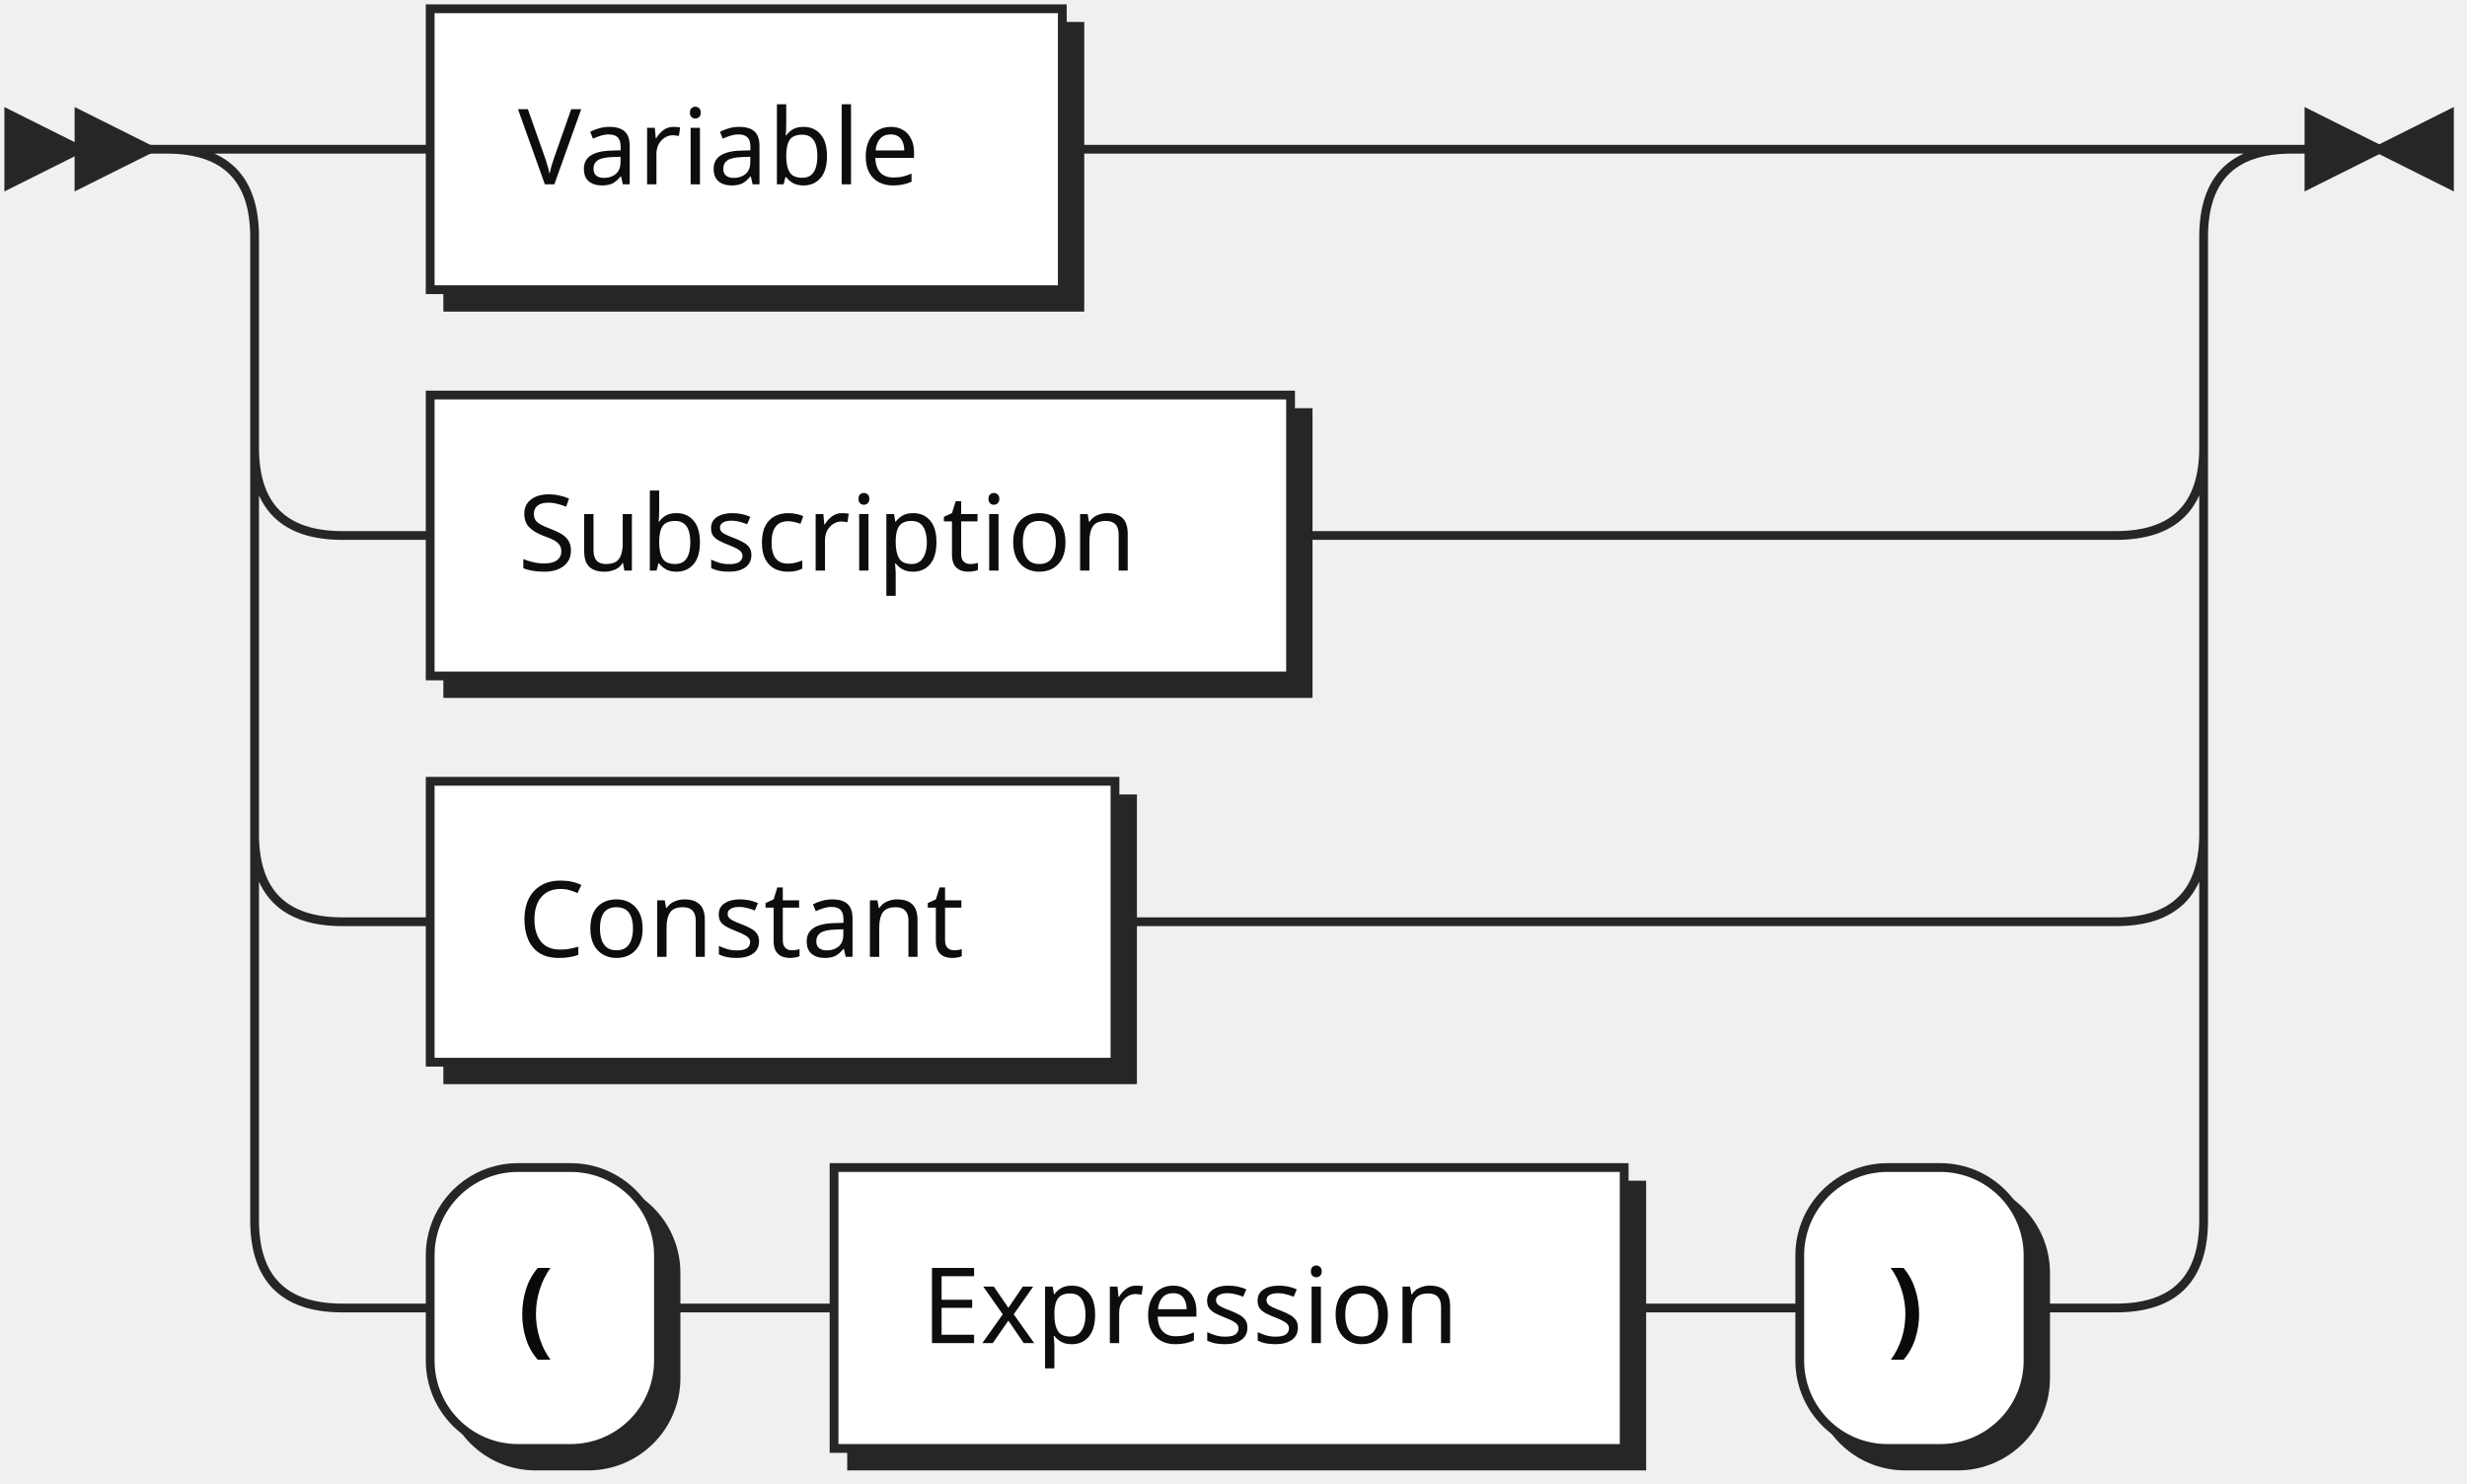
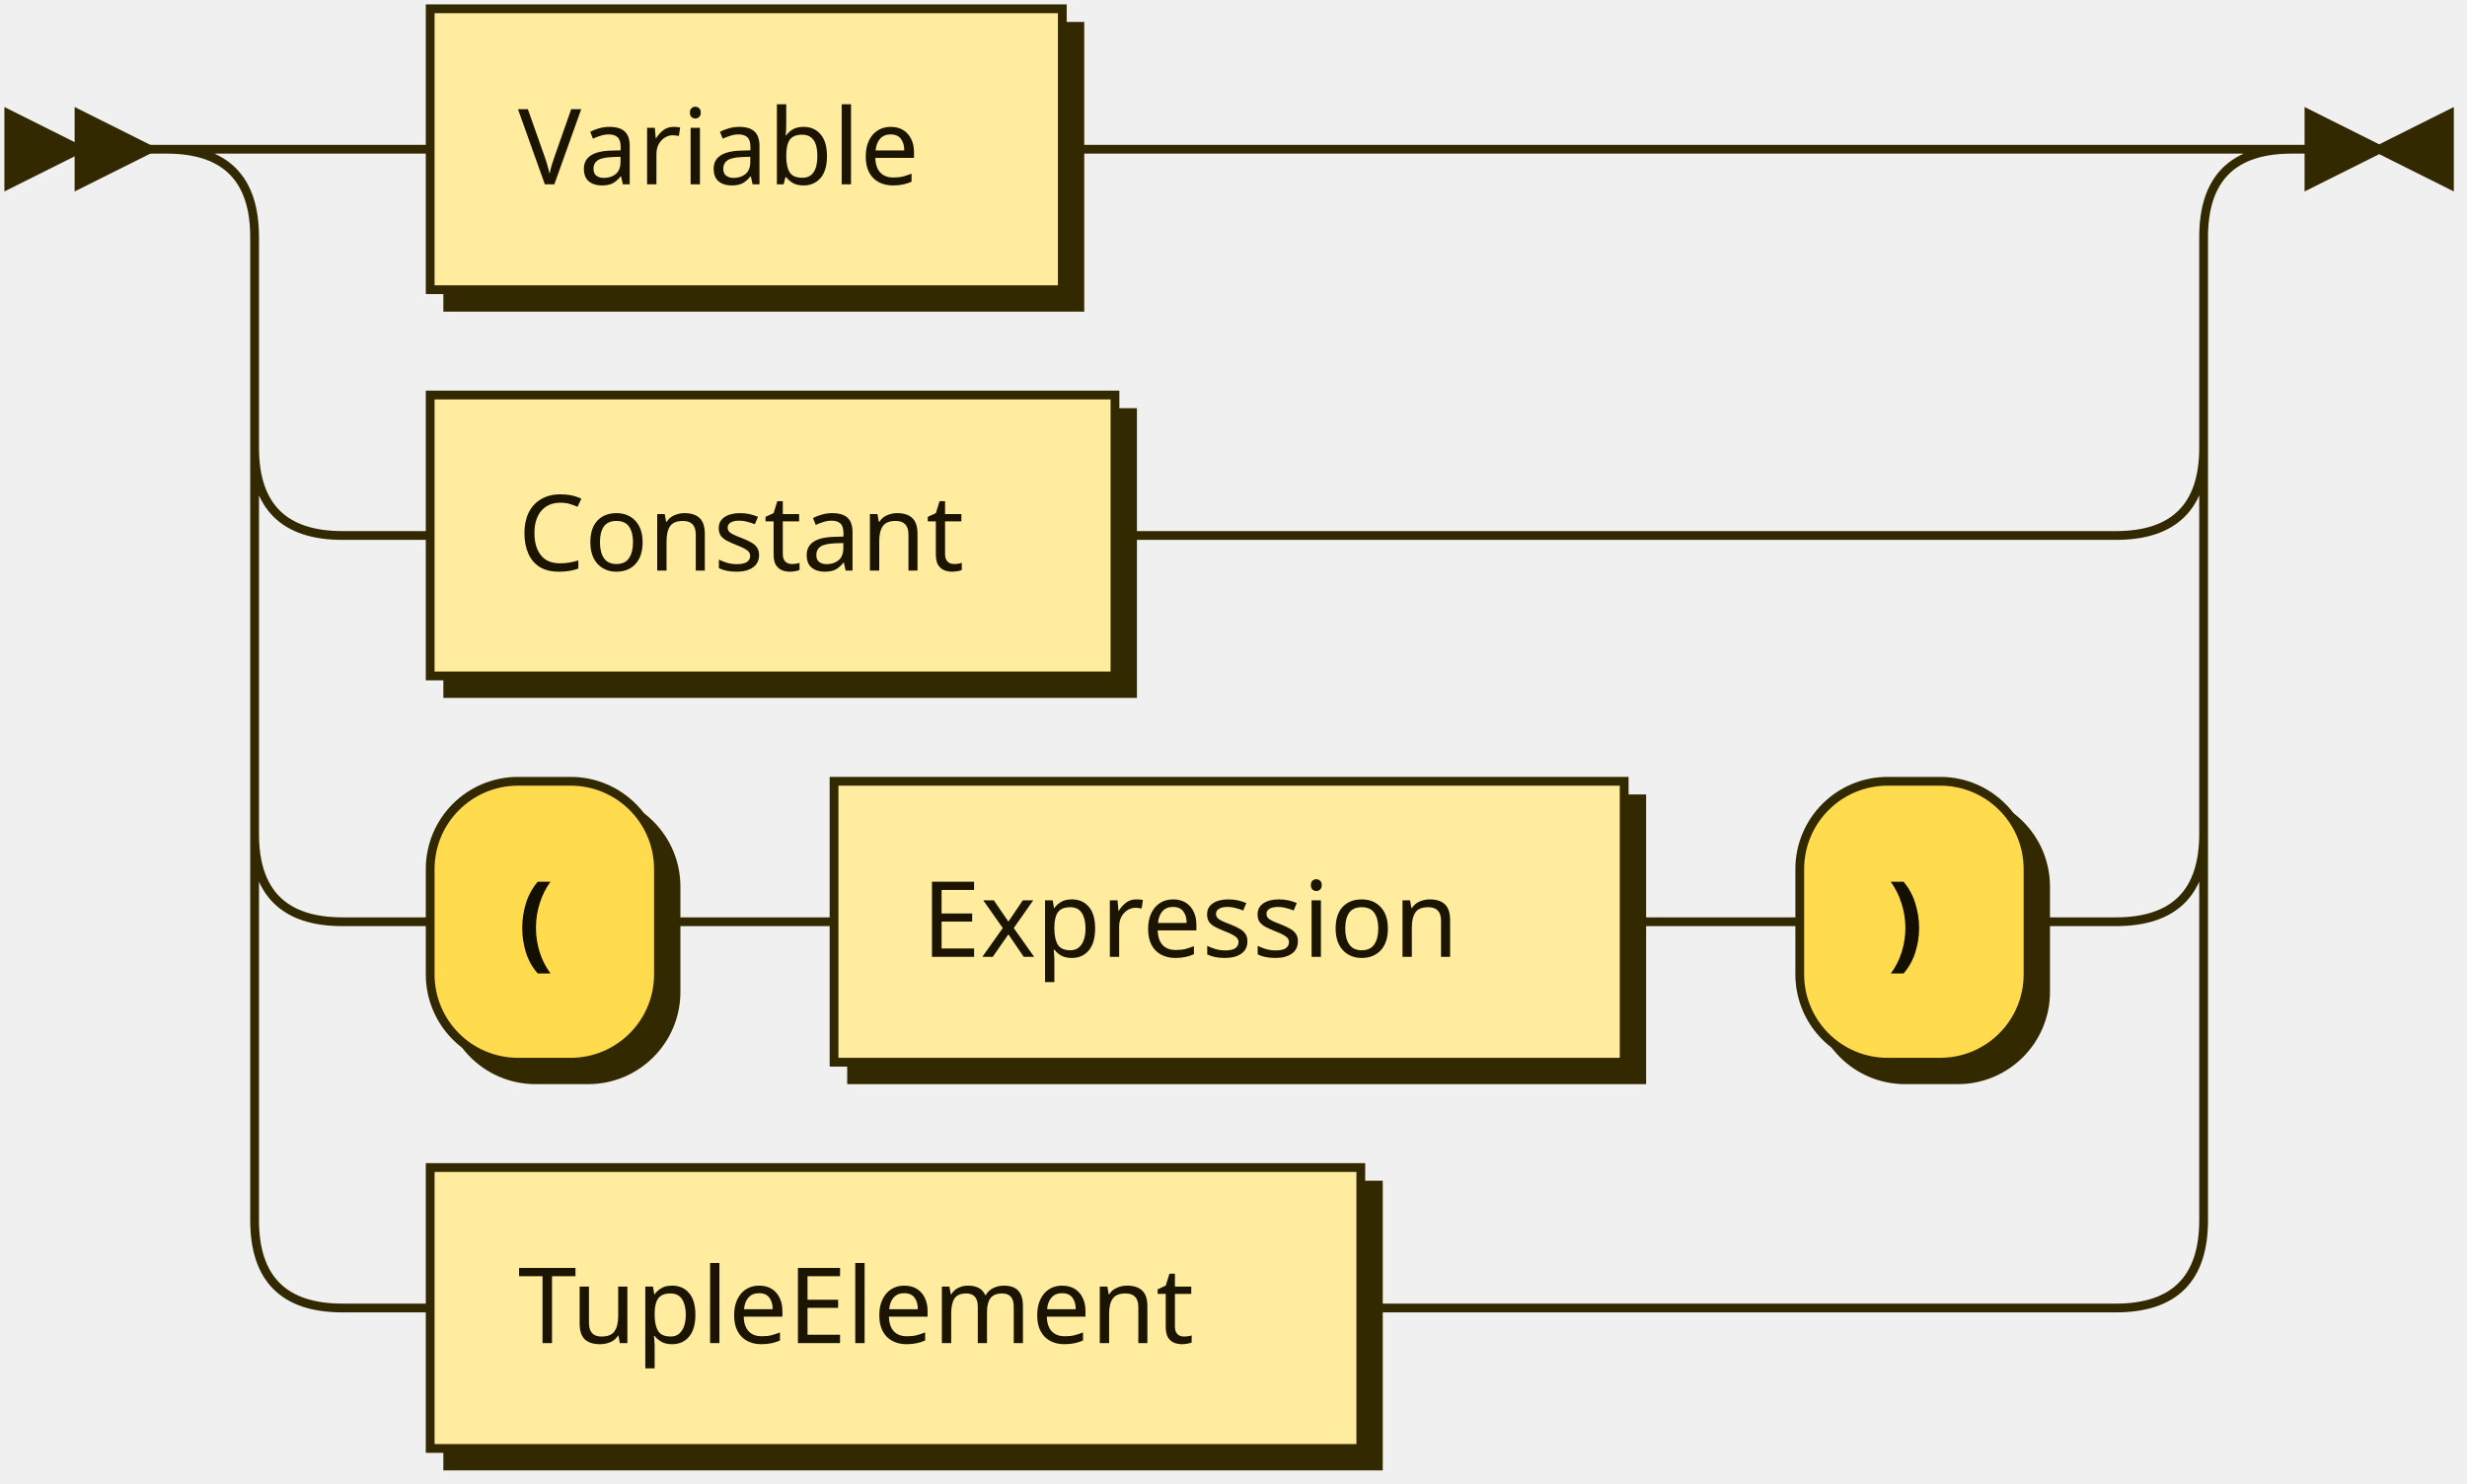
<svg xmlns="http://www.w3.org/2000/svg" xmlns:xlink="http://www.w3.org/1999/xlink" width="281" height="169">
  <defs>
    <style type="text/css">
    @namespace "http://www.w3.org/2000/svg";
-     .line                 {fill: none; stroke: #262626; stroke-width: 1;}
-     .bold-line            {stroke: #0A0A0A; shape-rendering: crispEdges; stroke-width: 2;}
-     .thin-line            {stroke: #0F0F0F; shape-rendering: crispEdges}
-     .filled               {fill: #262626; stroke: none;}
+     .line                 {fill: none; stroke: #332900; stroke-width: 1;}
+     .bold-line            {stroke: #141000; shape-rendering: crispEdges; stroke-width: 2;}
+     .thin-line            {stroke: #1F1800; shape-rendering: crispEdges}
+     .filled               {fill: #332900; stroke: none;}
    text.terminal         {font-family: Verdana, Sans-serif;
                            font-size: 12px;
-                             fill: #0A0A0A;
+                             fill: #141000;
                            font-weight: bold;
                          }
    text.nonterminal      {font-family: Verdana, Sans-serif;
                            font-size: 12px;
-                             fill: #0D0D0D;
+                             fill: #1A1400;
                            font-weight: normal;
                          }
    text.regexp           {font-family: Verdana, Sans-serif;
                            font-size: 12px;
-                             fill: #0F0F0F;
+                             fill: #1F1800;
                            font-weight: normal;
                          }
-     rect, circle, polygon {fill: #262626; stroke: #262626;}
-     rect.terminal         {fill: #ffffff; stroke: #262626; stroke-width: 1;}
-     rect.nonterminal      {fill: #FFFFFF; stroke: #262626; stroke-width: 1;}
+     rect, circle, polygon {fill: #332900; stroke: #332900;}
+     rect.terminal         {fill: #FFDB4D; stroke: #332900; stroke-width: 1;}
+     rect.nonterminal      {fill: #FFEC9E; stroke: #332900; stroke-width: 1;}
    rect.text             {fill: none; stroke: none;}
-     polygon.regexp        {fill: #FFFFFF; stroke: #262626; stroke-width: 1;}
+     polygon.regexp        {fill: #FFF4C7; stroke: #332900; stroke-width: 1;}
  </style>
  </defs>
  <polygon points="9 17 1 13 1 21" />
  <polygon points="17 17 9 13 9 21" />
  <a xlink:href="#Variable" xlink:title="Variable">
    <rect x="51" y="3" width="72" height="32" />
    <rect x="49" y="1" width="72" height="32" class="nonterminal" />
    <text class="nonterminal" x="59" y="21">Variable</text>
  </a>
-   <a xlink:href="#Subscription" xlink:title="Subscription">
-     <rect x="51" y="47" width="98" height="32" />
-     <rect x="49" y="45" width="98" height="32" class="nonterminal" />
-     <text class="nonterminal" x="59" y="65">Subscription</text>
+   <a xlink:href="#Constant" xlink:title="Constant">
+     <rect x="51" y="47" width="78" height="32" />
+     <rect x="49" y="45" width="78" height="32" class="nonterminal" />
+     <text class="nonterminal" x="59" y="65">Constant</text>
  </a>
-   <a xlink:href="#Constant" xlink:title="Constant">
-     <rect x="51" y="91" width="78" height="32" />
-     <rect x="49" y="89" width="78" height="32" class="nonterminal" />
-     <text class="nonterminal" x="59" y="109">Constant</text>
+   <rect x="51" y="91" width="26" height="32" rx="10" />
+   <rect x="49" y="89" width="26" height="32" class="terminal" rx="10" />
+   <text class="terminal" x="59" y="109">(</text>
+   <a xlink:href="#Expression" xlink:title="Expression">
+     <rect x="97" y="91" width="90" height="32" />
+     <rect x="95" y="89" width="90" height="32" class="nonterminal" />
+     <text class="nonterminal" x="105" y="109">Expression</text>
  </a>
-   <rect x="51" y="135" width="26" height="32" rx="10" />
-   <rect x="49" y="133" width="26" height="32" class="terminal" rx="10" />
-   <text class="terminal" x="59" y="153">(</text>
-   <a xlink:href="#Expression" xlink:title="Expression">
-     <rect x="97" y="135" width="90" height="32" />
-     <rect x="95" y="133" width="90" height="32" class="nonterminal" />
-     <text class="nonterminal" x="105" y="153">Expression</text>
+   <rect x="207" y="91" width="26" height="32" rx="10" />
+   <rect x="205" y="89" width="26" height="32" class="terminal" rx="10" />
+   <text class="terminal" x="215" y="109">)</text>
+   <a xlink:href="#TupleElement" xlink:title="TupleElement">
+     <rect x="51" y="135" width="106" height="32" />
+     <rect x="49" y="133" width="106" height="32" class="nonterminal" />
+     <text class="nonterminal" x="59" y="153">TupleElement</text>
  </a>
-   <rect x="207" y="135" width="26" height="32" rx="10" />
-   <rect x="205" y="133" width="26" height="32" class="terminal" rx="10" />
-   <text class="terminal" x="215" y="153">)</text>
-   <path class="line" d="m17 17 h2 m20 0 h10 m72 0 h10 m0 0 h110 m-222 0 h20 m202 0 h20 m-242 0 q10 0 10 10 m222 0 q0 -10 10 -10 m-232 10 v24 m222 0 v-24 m-222 24 q0 10 10 10 m202 0 q10 0 10 -10 m-212 10 h10 m98 0 h10 m0 0 h84 m-212 -10 v20 m222 0 v-20 m-222 20 v24 m222 0 v-24 m-222 24 q0 10 10 10 m202 0 q10 0 10 -10 m-212 10 h10 m78 0 h10 m0 0 h104 m-212 -10 v20 m222 0 v-20 m-222 20 v24 m222 0 v-24 m-222 24 q0 10 10 10 m202 0 q10 0 10 -10 m-212 10 h10 m26 0 h10 m0 0 h10 m90 0 h10 m0 0 h10 m26 0 h10 m23 -132 h-3" />
+   <path class="line" d="m17 17 h2 m20 0 h10 m72 0 h10 m0 0 h110 m-222 0 h20 m202 0 h20 m-242 0 q10 0 10 10 m222 0 q0 -10 10 -10 m-232 10 v24 m222 0 v-24 m-222 24 q0 10 10 10 m202 0 q10 0 10 -10 m-212 10 h10 m78 0 h10 m0 0 h104 m-212 -10 v20 m222 0 v-20 m-222 20 v24 m222 0 v-24 m-222 24 q0 10 10 10 m202 0 q10 0 10 -10 m-212 10 h10 m26 0 h10 m0 0 h10 m90 0 h10 m0 0 h10 m26 0 h10 m-212 -10 v20 m222 0 v-20 m-222 20 v24 m222 0 v-24 m-222 24 q0 10 10 10 m202 0 q10 0 10 -10 m-212 10 h10 m106 0 h10 m0 0 h76 m23 -132 h-3" />
  <polygon points="271 17 279 13 279 21" />
  <polygon points="271 17 263 13 263 21" />
</svg>
